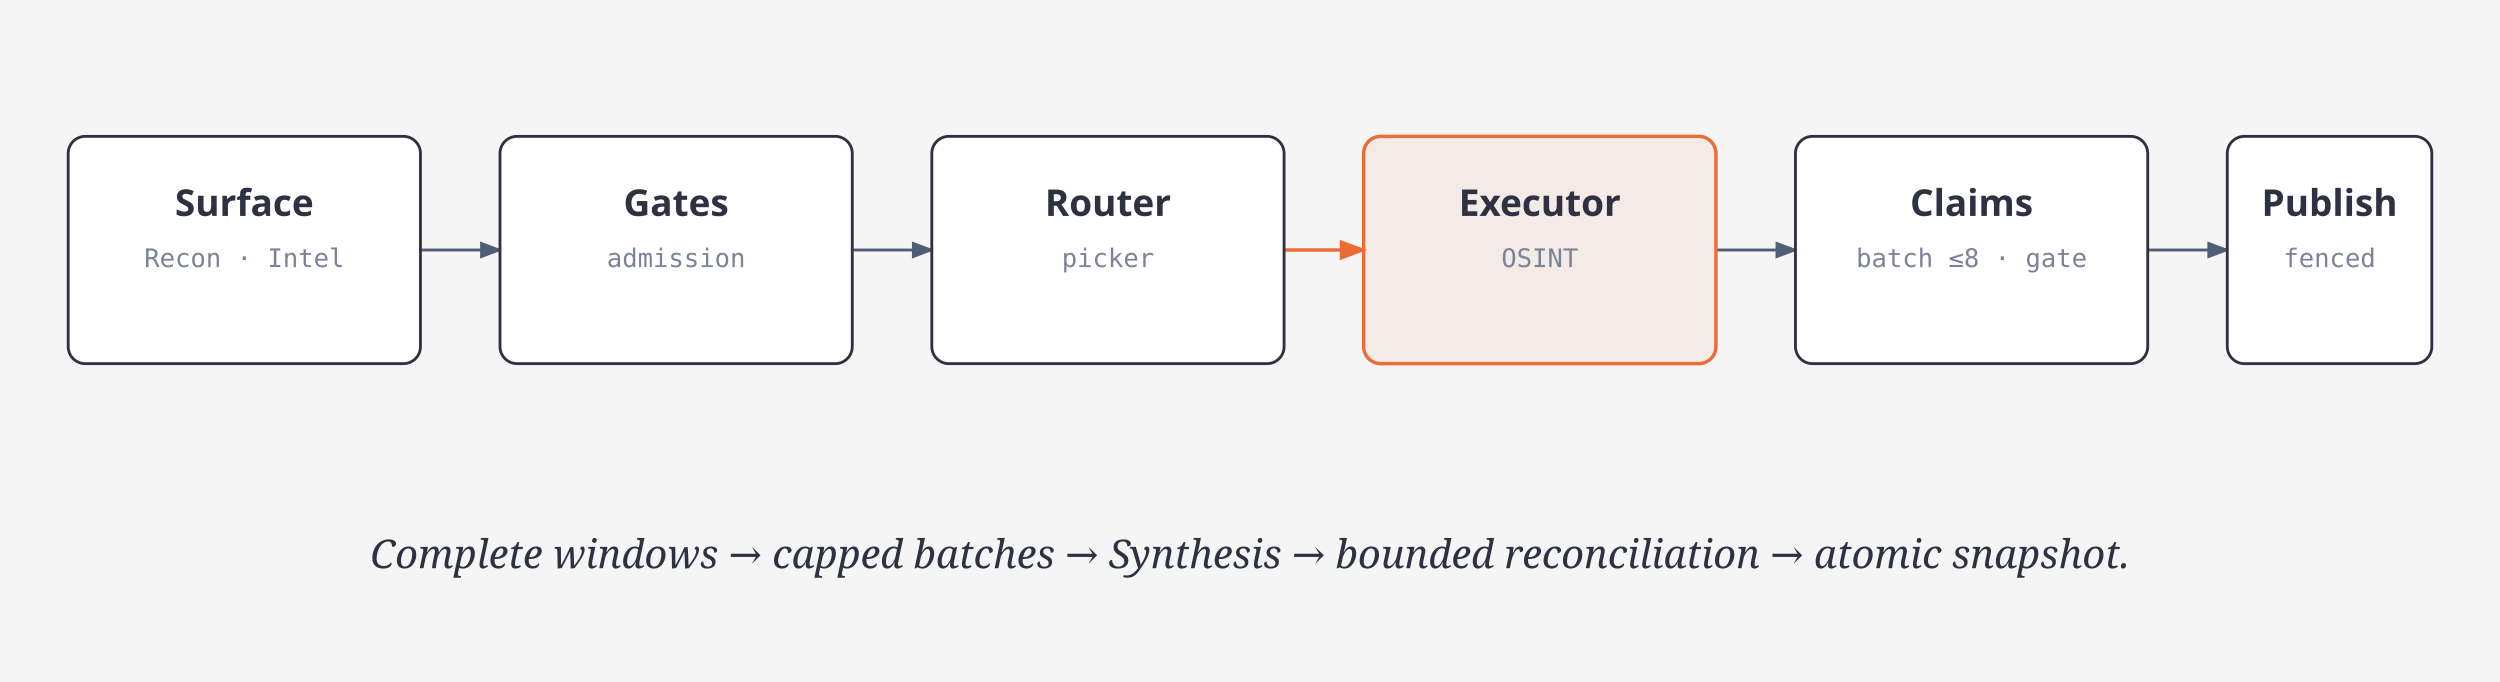
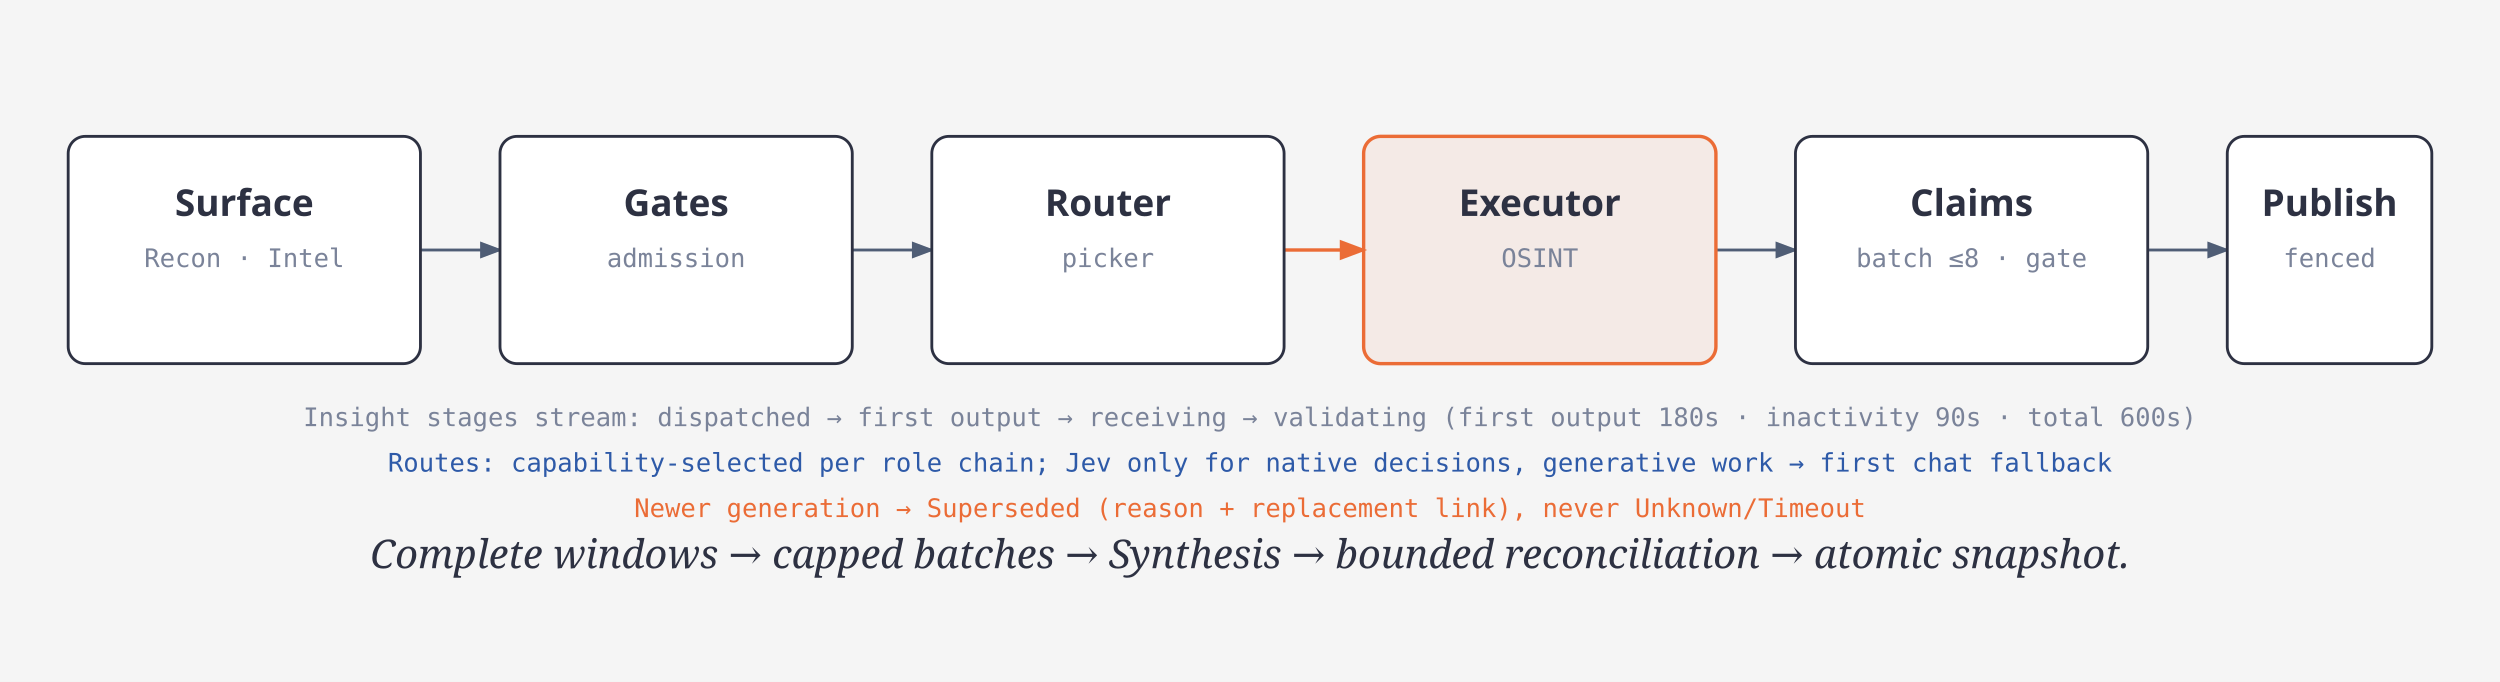
<svg xmlns="http://www.w3.org/2000/svg" role="img" aria-labelledby="investigation-harness-title investigation-harness-desc" viewBox="0 0 880 240">
  <defs>
    <marker id="arrow" markerWidth="8" markerHeight="6" refX="7" refY="3" orient="auto">
      <polygon points="0 0, 8 3, 0 6" fill="#4f5d75" />
    </marker>
    <marker id="arrow-accent" markerWidth="8" markerHeight="6" refX="7" refY="3" orient="auto">
      <polygon points="0 0, 8 3, 0 6" fill="#eb6c36" />
    </marker>
    <marker id="arrow-link" markerWidth="8" markerHeight="6" refX="7" refY="3" orient="auto">
      <polygon points="0 0, 8 3, 0 6" fill="#2e5aa8" />
    </marker>
  </defs>
  <rect width="880" height="240" fill="#f5f5f5" />
  <path d="M148 88 H176" fill="none" stroke="#4f5d75" stroke-width="1" marker-end="url(#arrow)" />
  <path d="M300 88 H328" fill="none" stroke="#4f5d75" stroke-width="1" marker-end="url(#arrow)" />
  <path d="M452 88 H480" fill="none" stroke="#eb6c36" stroke-width="1.2" marker-end="url(#arrow-accent)" />
  <path d="M604 88 H632" fill="none" stroke="#4f5d75" stroke-width="1" marker-end="url(#arrow)" />
  <path d="M756 88 H784" fill="none" stroke="#4f5d75" stroke-width="1" marker-end="url(#arrow)" />
  <rect x="24" y="48" width="124" height="80" rx="6" fill="#fff" stroke="#2d3142" stroke-width="1" />
  <text x="86.0" y="76" text-anchor="middle" font-family="Geist,system-ui,sans-serif" font-size="13" font-weight="600" fill="#2d3142">Surface</text>
  <text x="86.0" y="94" text-anchor="middle" font-family="Geist Mono,ui-monospace,monospace" font-size="9" fill="#7a8399">Recon · Intel</text>
  <rect x="176" y="48" width="124" height="80" rx="6" fill="#fff" stroke="#2d3142" stroke-width="1" />
  <text x="238.0" y="76" text-anchor="middle" font-family="Geist,system-ui,sans-serif" font-size="13" font-weight="600" fill="#2d3142">Gates</text>
  <text x="238.0" y="94" text-anchor="middle" font-family="Geist Mono,ui-monospace,monospace" font-size="9" fill="#7a8399">admission</text>
  <rect x="328" y="48" width="124" height="80" rx="6" fill="#fff" stroke="#2d3142" stroke-width="1" />
  <text x="390.0" y="76" text-anchor="middle" font-family="Geist,system-ui,sans-serif" font-size="13" font-weight="600" fill="#2d3142">Router</text>
  <text x="390.0" y="94" text-anchor="middle" font-family="Geist Mono,ui-monospace,monospace" font-size="9" fill="#7a8399">picker</text>
  <rect x="480" y="48" width="124" height="80" rx="6" fill="rgba(235,108,54,0.08)" stroke="#eb6c36" stroke-width="1.2" />
  <text x="542.0" y="76" text-anchor="middle" font-family="Geist,system-ui,sans-serif" font-size="13" font-weight="600" fill="#2d3142">Executor</text>
  <text x="542.0" y="94" text-anchor="middle" font-family="Geist Mono,ui-monospace,monospace" font-size="9" fill="#7a8399">OSINT</text>
  <rect x="632" y="48" width="124" height="80" rx="6" fill="#fff" stroke="#2d3142" stroke-width="1" />
  <text x="694.0" y="76" text-anchor="middle" font-family="Geist,system-ui,sans-serif" font-size="13" font-weight="600" fill="#2d3142">Claims</text>
  <text x="694.0" y="94" text-anchor="middle" font-family="Geist Mono,ui-monospace,monospace" font-size="9" fill="#7a8399">batch ≤8 · gate</text>
  <rect x="784" y="48" width="72" height="80" rx="6" fill="#fff" stroke="#2d3142" stroke-width="1" />
  <text x="820.0" y="76" text-anchor="middle" font-family="Geist,system-ui,sans-serif" font-size="13" font-weight="600" fill="#2d3142">Publish</text>
  <text x="820.0" y="94" text-anchor="middle" font-family="Geist Mono,ui-monospace,monospace" font-size="9" fill="#7a8399">fenced</text>
  <text x="440" y="200" text-anchor="middle" font-family="Instrument Serif,serif" font-size="14" font-style="italic" fill="#2d3142">Complete windows → capped batches → Synthesis → bounded reconciliation → atomic snapshot.</text>
+   <text x="440" y="150" text-anchor="middle" font-family="Geist Mono,ui-monospace,monospace" font-size="9" fill="#7a8399">Insight stages stream: dispatched → first output → receiving → validating (first output 180s · inactivity 90s · total 600s)</text>
+   <text x="440" y="166" text-anchor="middle" font-family="Geist Mono,ui-monospace,monospace" font-size="9" fill="#2e5aa8">Routes: capability-selected per role chain; Jev only for native decisions, generative work → first chat fallback</text>
+   <text x="440" y="182" text-anchor="middle" font-family="Geist Mono,ui-monospace,monospace" font-size="9" fill="#eb6c36">Newer generation → Superseded (reason + replacement link), never Unknown/Timeout</text>
</svg>
